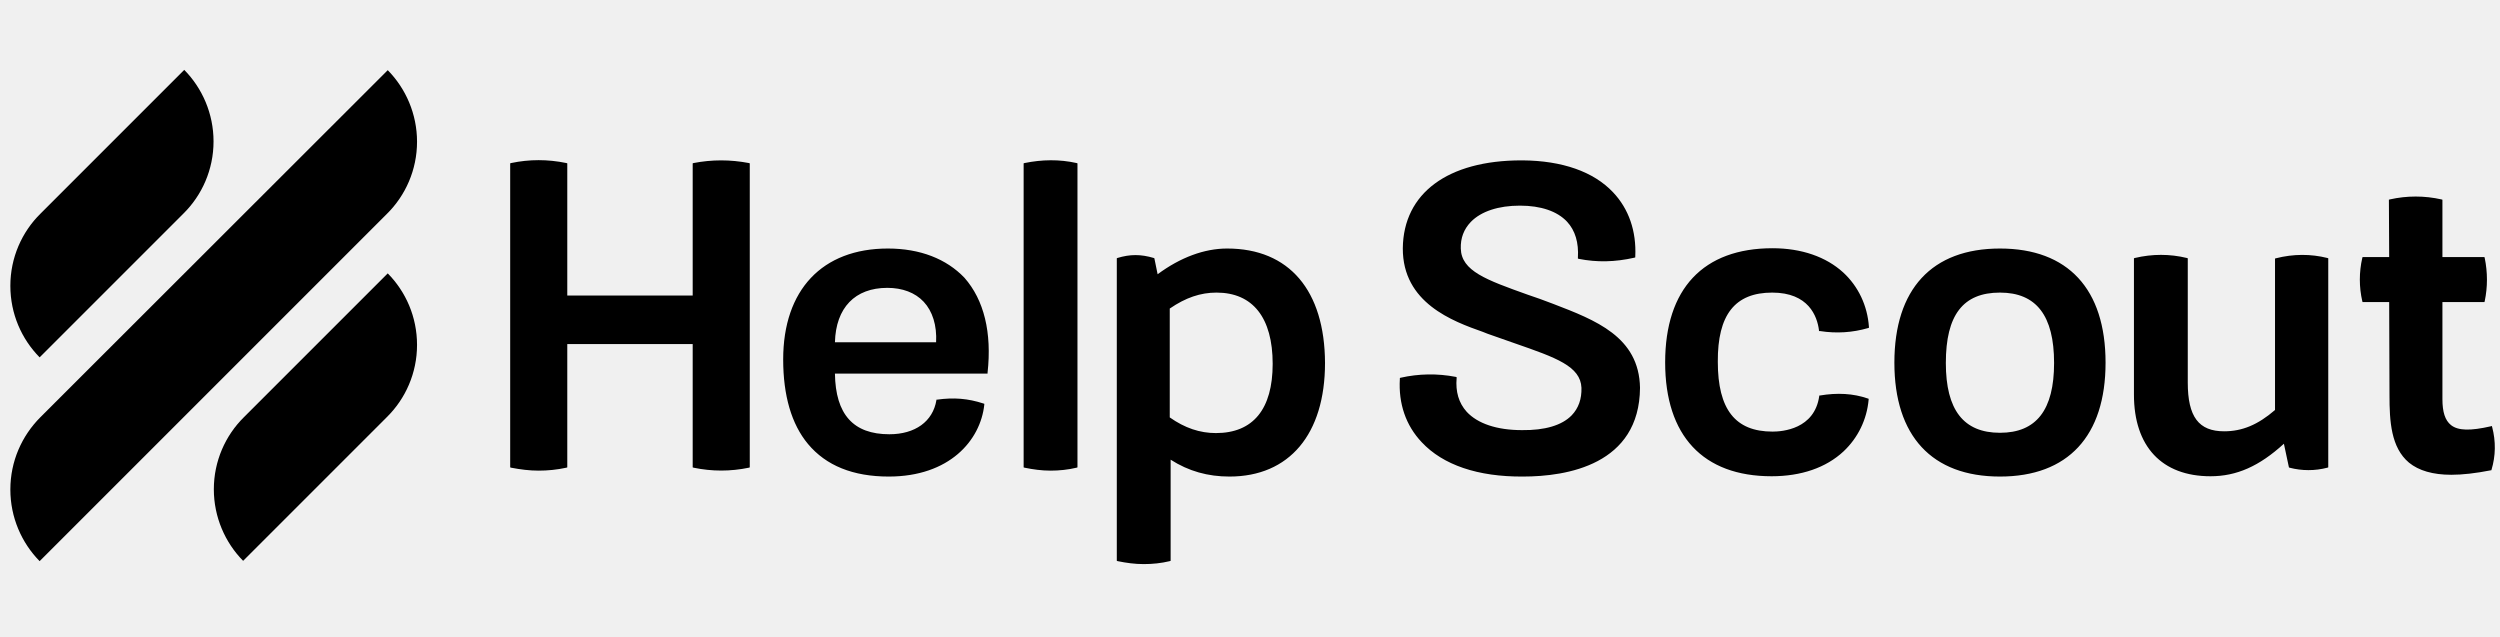
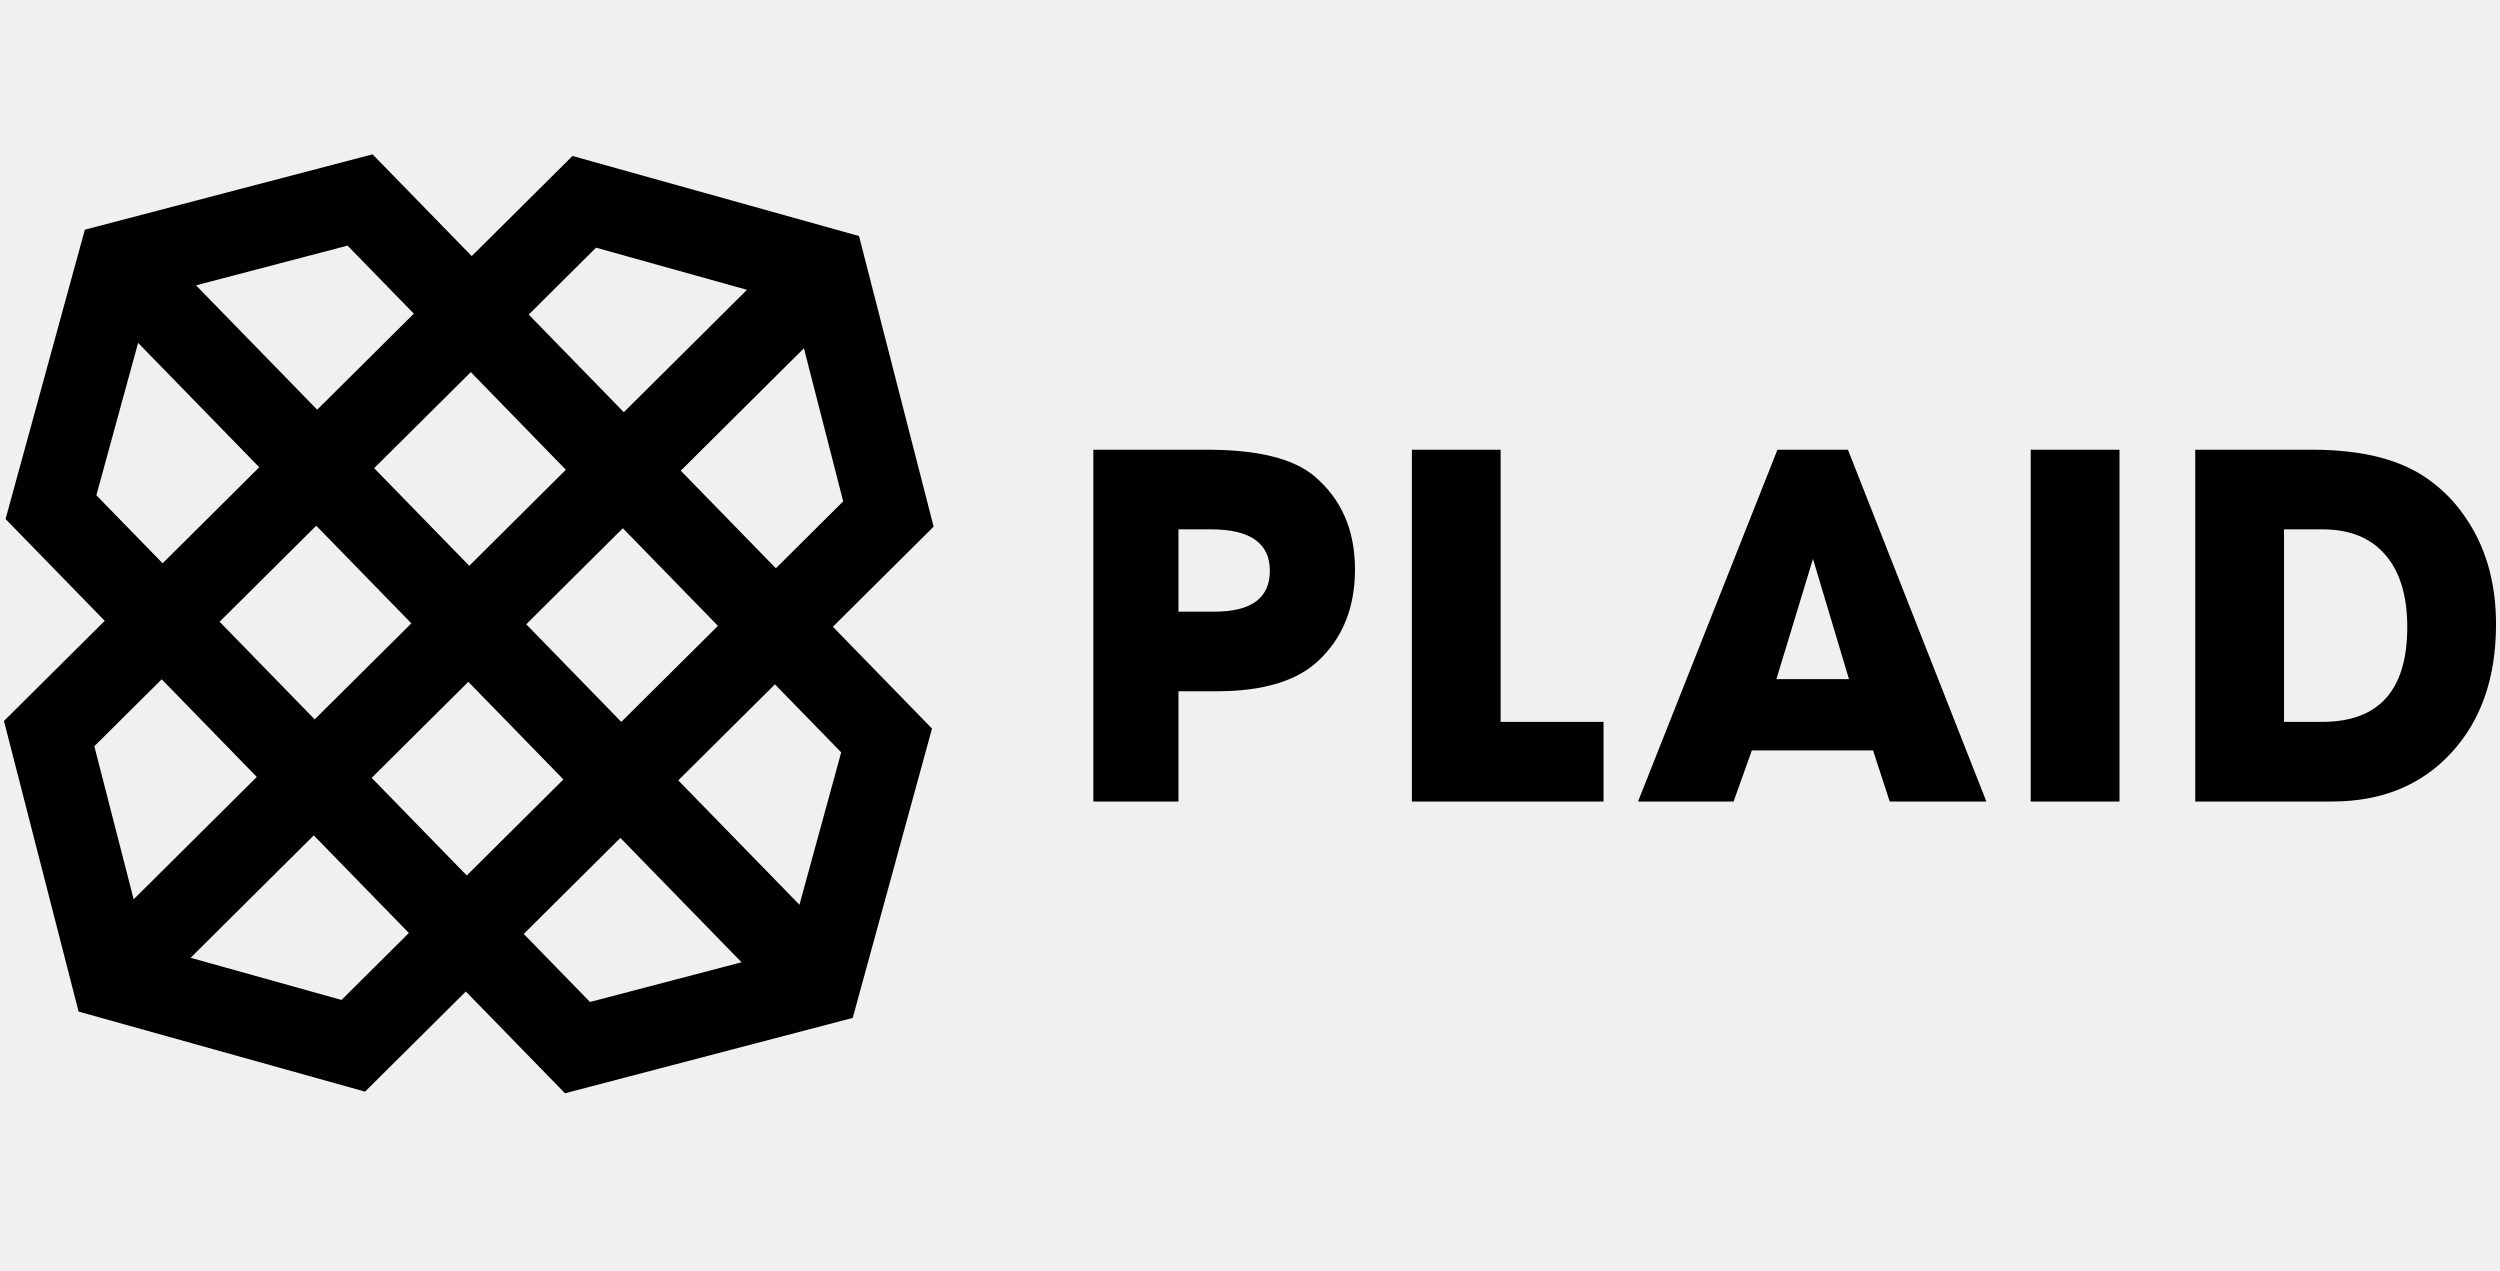
- <svg xmlns="http://www.w3.org/2000/svg" width="161" height="41" viewBox="0 0 161 41" fill="none">
-   <g clip-path="url(#clip0_4006_1469)">
-     <path d="M44.666 10.5L44.609 10.519V19.033H36.533V10.519L36.475 10.5C35.276 10.252 34.095 10.252 32.914 10.5L32.856 10.519V30.099L32.914 30.119C33.504 30.233 34.095 30.309 34.685 30.309C35.276 30.309 35.866 30.252 36.475 30.119L36.533 30.099V22.157H44.609V30.099L44.666 30.119C45.847 30.366 47.047 30.366 48.228 30.119L48.285 30.099V10.519L48.228 10.5C47.028 10.271 45.847 10.271 44.666 10.5ZM57.18 16.005C52.951 16.005 50.437 18.671 50.437 23.147C50.437 25.471 50.971 27.319 52.037 28.595C53.199 29.985 54.932 30.69 57.237 30.69C61.142 30.69 63.142 28.366 63.389 26.061V26.004L63.332 25.985C62.342 25.662 61.427 25.585 60.342 25.738H60.304V25.776C60.075 27.147 58.932 27.966 57.275 27.966C54.951 27.966 53.809 26.69 53.77 24.061H63.599V24.004C63.885 21.414 63.37 19.319 62.113 17.89C60.951 16.671 59.256 16.005 57.18 16.005ZM57.142 18.538C58.113 18.538 58.932 18.843 59.485 19.433C60.056 20.043 60.342 20.957 60.285 22.043H53.77C53.828 19.814 55.066 18.538 57.142 18.538ZM65.98 10.5L65.922 10.519V30.099L65.98 30.119C66.532 30.233 67.085 30.309 67.656 30.309C68.208 30.309 68.78 30.252 69.332 30.119L69.389 30.099V10.519L69.332 10.5C68.227 10.252 67.103 10.271 65.98 10.5ZM79.027 16.005C77.561 16.005 76.018 16.576 74.551 17.662L74.341 16.633L74.303 16.614C73.465 16.366 72.78 16.366 71.96 16.614L71.922 16.633V36.118L71.98 36.138C72.532 36.252 73.084 36.328 73.656 36.328C74.227 36.328 74.779 36.271 75.332 36.138L75.389 36.118V29.604C76.551 30.347 77.789 30.69 79.179 30.69C83.027 30.69 85.331 27.966 85.331 23.376C85.313 18.709 83.027 16.005 79.027 16.005ZM75.332 19.871C76.361 19.166 77.313 18.843 78.341 18.843C80.684 18.843 81.96 20.462 81.96 23.433C81.96 26.347 80.703 27.89 78.303 27.89C77.275 27.89 76.303 27.566 75.332 26.881V19.871ZM100.017 19.566C99.427 19.338 98.893 19.147 98.379 18.976C95.712 18.023 94.112 17.452 94.075 16.005C94.055 15.338 94.265 14.767 94.722 14.29C95.389 13.605 96.512 13.243 97.884 13.243C99.236 13.243 100.284 13.605 100.912 14.271C101.446 14.843 101.675 15.624 101.617 16.595V16.652L101.675 16.671C102.836 16.9 103.998 16.881 105.255 16.595L105.312 16.576V16.519C105.388 14.881 104.893 13.452 103.883 12.386C102.627 11.052 100.607 10.348 98.055 10.328H97.979C93.236 10.328 90.379 12.443 90.341 15.986C90.322 19.509 93.56 20.69 95.503 21.376L95.789 21.49C96.436 21.719 97.046 21.928 97.579 22.119C100.207 23.033 101.788 23.585 101.846 24.976C101.865 25.7 101.655 26.29 101.217 26.747C100.588 27.395 99.484 27.719 98.017 27.7C96.398 27.7 95.16 27.28 94.455 26.519C93.941 25.947 93.731 25.223 93.807 24.347V24.29L93.751 24.271C92.57 24.043 91.37 24.061 90.189 24.328L90.151 24.347V24.404C90.055 25.985 90.531 27.395 91.56 28.48C92.931 29.947 95.179 30.709 98.075 30.69C100.912 30.69 105.579 29.928 105.617 24.976C105.56 21.681 102.741 20.614 100.017 19.566ZM114.131 18.843C116.474 18.843 117.027 20.366 117.141 21.262V21.319H117.198C118.283 21.49 119.312 21.414 120.303 21.128L120.359 21.109V21.052C120.264 19.681 119.674 18.443 118.703 17.547C117.598 16.538 116.017 15.986 114.151 15.986C109.693 15.986 107.236 18.595 107.236 23.338C107.236 28.061 109.674 30.671 114.093 30.671C115.998 30.671 117.598 30.119 118.722 29.071C119.655 28.195 120.227 27.014 120.34 25.738V25.681L120.283 25.662C119.35 25.338 118.322 25.281 117.198 25.471H117.159V25.509C116.855 27.642 114.779 27.795 114.151 27.795C111.751 27.795 110.627 26.366 110.627 23.3C110.607 20.271 111.731 18.843 114.131 18.843ZM128.798 16.005C124.417 16.005 121.998 18.614 121.998 23.357C121.998 28.081 124.417 30.69 128.798 30.69C133.179 30.69 135.598 28.081 135.598 23.357C135.598 18.614 133.179 16.005 128.798 16.005ZM132.283 23.376C132.283 26.404 131.14 27.871 128.798 27.871C126.455 27.871 125.312 26.404 125.312 23.376C125.312 20.29 126.417 18.843 128.798 18.843C131.14 18.843 132.283 20.328 132.283 23.376ZM146.569 16.633L146.511 16.652V26.404C145.407 27.357 144.397 27.776 143.235 27.776C141.597 27.776 140.892 26.842 140.892 24.633V16.633L140.835 16.614C139.731 16.347 138.607 16.347 137.483 16.614L137.426 16.633V25.414C137.426 28.747 139.216 30.671 142.359 30.671C144.035 30.671 145.502 30.023 147.083 28.576L147.407 30.099L147.445 30.119C148.245 30.328 149.083 30.328 149.883 30.119L149.94 30.099V16.633L149.883 16.614C148.816 16.347 147.692 16.347 146.569 16.633ZM160.492 27.49L160.473 27.433L160.416 27.452C159.083 27.757 158.302 27.738 157.845 27.376C157.463 27.071 157.292 26.538 157.292 25.7V19.452H159.997L160.016 19.395C160.207 18.481 160.207 17.547 160.016 16.614L159.997 16.557H157.292V12.862L157.235 12.843C156.131 12.595 155.007 12.595 153.902 12.843L153.845 12.862L153.863 16.557H152.15L152.131 16.614C151.921 17.528 151.921 18.481 152.131 19.395L152.15 19.452H153.863L153.883 25.452C153.883 27.128 153.978 28.823 155.14 29.795C155.768 30.309 156.683 30.576 157.863 30.576C158.587 30.576 159.426 30.48 160.397 30.29H160.435L160.454 30.252C160.721 29.357 160.74 28.423 160.492 27.49Z" fill="black" style="fill:black;fill-opacity:1;" />
-     <path d="M2.552 23.014L11.809 13.757C13.009 12.576 13.752 10.919 13.752 9.109C13.752 7.319 13.028 5.681 11.866 4.5L2.609 13.757C1.409 14.938 0.667 16.595 0.667 18.404C0.667 20.214 1.39 21.833 2.552 23.014ZM24.971 17.605L15.714 26.861C14.514 28.042 13.771 29.7 13.771 31.509C13.771 33.299 14.495 34.938 15.657 36.118L24.914 26.861C26.114 25.681 26.857 24.023 26.857 22.214C26.857 20.404 26.133 18.785 24.971 17.605ZM24.914 13.776C26.114 12.595 26.857 10.938 26.857 9.128C26.857 7.338 26.133 5.7 24.971 4.519L2.609 26.861C1.409 28.061 0.667 29.7 0.667 31.528C0.667 33.319 1.39 34.957 2.552 36.138L24.914 13.776Z" fill="black" style="fill:black;fill-opacity:1;" />
-   </g>
-   <defs>
-     <clipPath id="clip0_4006_1469">
-       <rect width="160" height="40" fill="white" style="fill:white;fill-opacity:1;" transform="translate(0.666626 0.5)" />
-     </clipPath>
-   </defs>
+ <svg xmlns="http://www.w3.org/2000/svg" width="120" height="61" viewBox="0 0 120 61" fill="none">
+   <path fill-rule="evenodd" clip-rule="evenodd" d="M63.084 22.852C62.08 22.008 60.367 21.587 57.944 21.587H52.48V38.474H56.566V33.181H58.396C60.618 33.181 62.247 32.692 63.284 31.713C64.452 30.617 65.039 29.157 65.039 27.334C65.039 25.444 64.387 23.95 63.084 22.852ZM58.295 29.36H56.566V25.408H58.119C60.008 25.408 60.953 26.07 60.953 27.396C60.953 28.704 60.066 29.36 58.295 29.36ZM72.031 21.586H67.77V38.473H76.97V34.651H72.031V21.586ZM85.318 21.586L78.625 38.473H83.212L84.09 36.018H89.905L90.707 38.473H95.346L88.701 21.586H85.318ZM85.267 32.599L87.023 26.827L88.751 32.599H85.267Z" fill="black" style="fill:black;fill-opacity:1;" />
+   <path fill-rule="evenodd" clip-rule="evenodd" d="M97.474 38.473H101.736V21.586H97.474V38.473ZM118.282 24.751C117.744 23.97 117.052 23.307 116.25 22.802C114.964 21.991 113.209 21.587 110.986 21.587H105.371V38.473H111.939C114.312 38.473 116.217 37.697 117.654 36.144C119.092 34.592 119.809 32.532 119.809 29.966C119.809 27.925 119.3 26.186 118.282 24.751ZM111.463 34.65H109.633V25.409H111.488C112.792 25.409 113.793 25.817 114.496 26.631C115.198 27.444 115.549 28.599 115.549 30.093C115.549 33.131 114.187 34.65 111.463 34.65ZM17.883 7.408L4.073 11.025L0.267 24.913L5.027 29.8L0.19 34.607L3.772 48.556L17.522 52.398L22.36 47.591L27.12 52.477L40.931 48.86L44.736 34.971L39.977 30.085L44.814 25.279L41.232 11.329L27.479 7.487L22.643 12.293L17.883 7.408ZM9.408 13.696L16.683 11.79L19.864 15.056L15.225 19.666L9.408 13.696ZM25.378 15.1L28.611 11.888L35.855 13.912L29.943 19.786L25.378 15.1ZM4.625 23.773L6.629 16.458L12.444 22.428L7.806 27.038L4.625 23.773ZM32.676 22.593L38.588 16.717L40.473 24.065L37.242 27.278L32.676 22.593ZM17.959 22.472L22.599 17.862L27.162 22.548L22.524 27.158L17.959 22.472ZM10.541 29.844L15.179 25.234L19.746 29.92L15.105 34.53L10.541 29.844ZM25.259 29.965L29.897 25.355L34.462 30.041L29.822 34.651L25.259 29.965ZM4.528 35.819L7.762 32.606L12.326 37.293L6.416 43.166L4.528 35.819ZM17.84 37.337L22.479 32.727L27.044 37.413L22.405 42.023L17.84 37.337ZM32.557 37.458L37.196 32.848L40.377 36.113L38.374 43.428L32.557 37.458ZM9.149 45.974L15.06 40.098L19.626 44.784L16.393 47.998L9.149 45.974ZM25.139 44.829L29.778 40.219L35.594 46.189L28.32 48.095L25.139 44.829Z" fill="black" style="fill:black;fill-opacity:1;" />
</svg>
